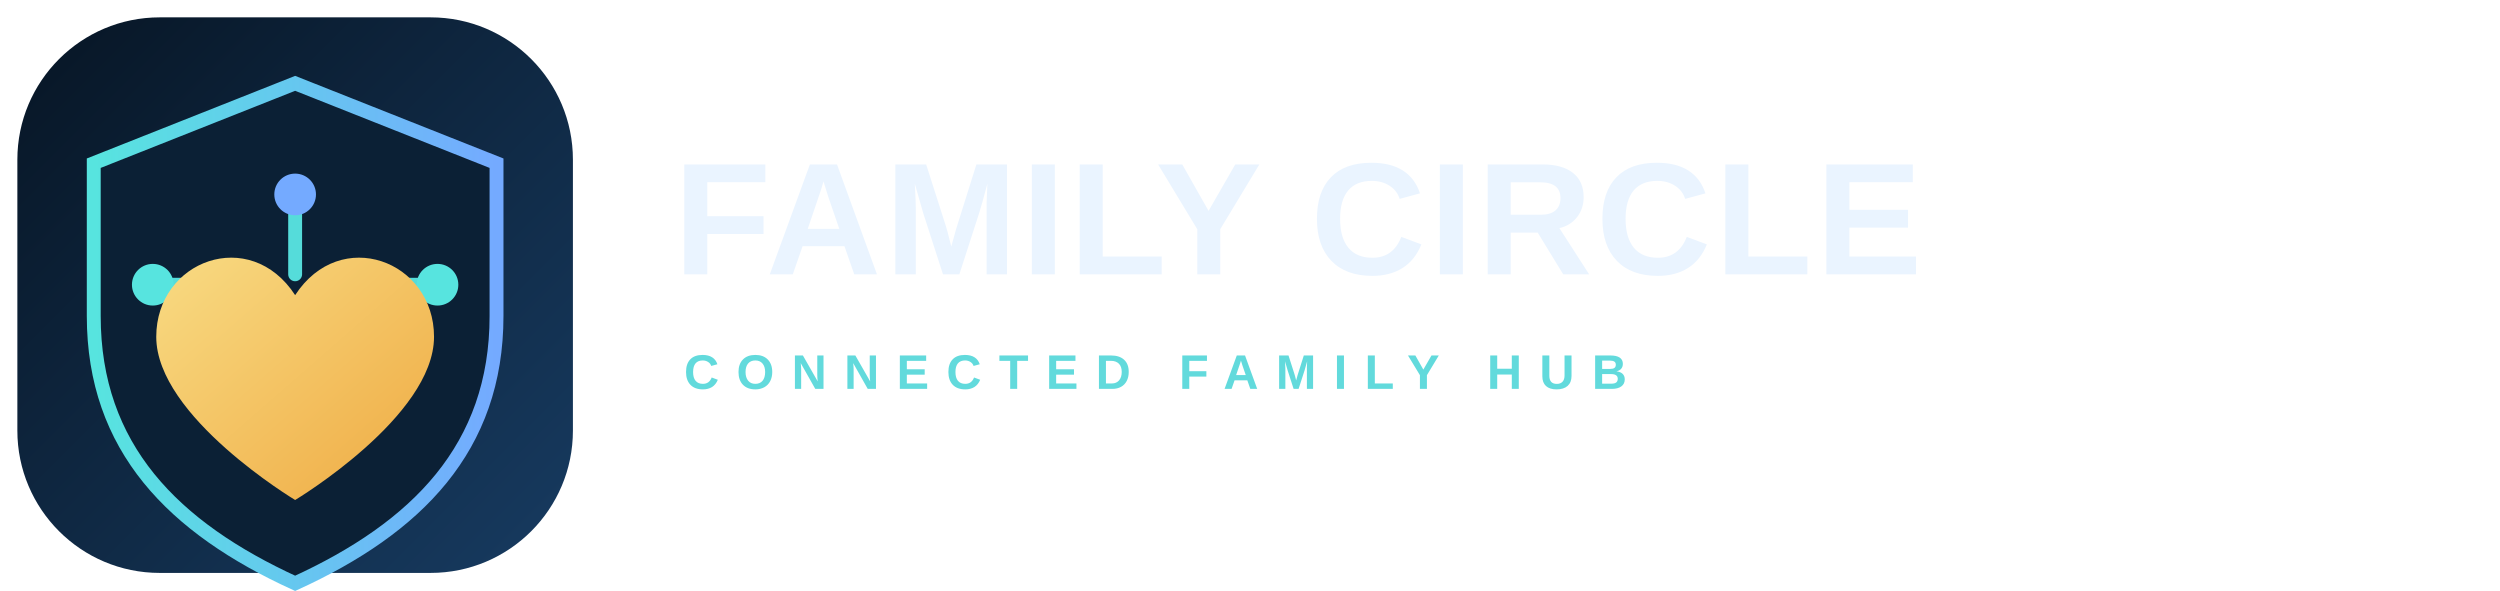
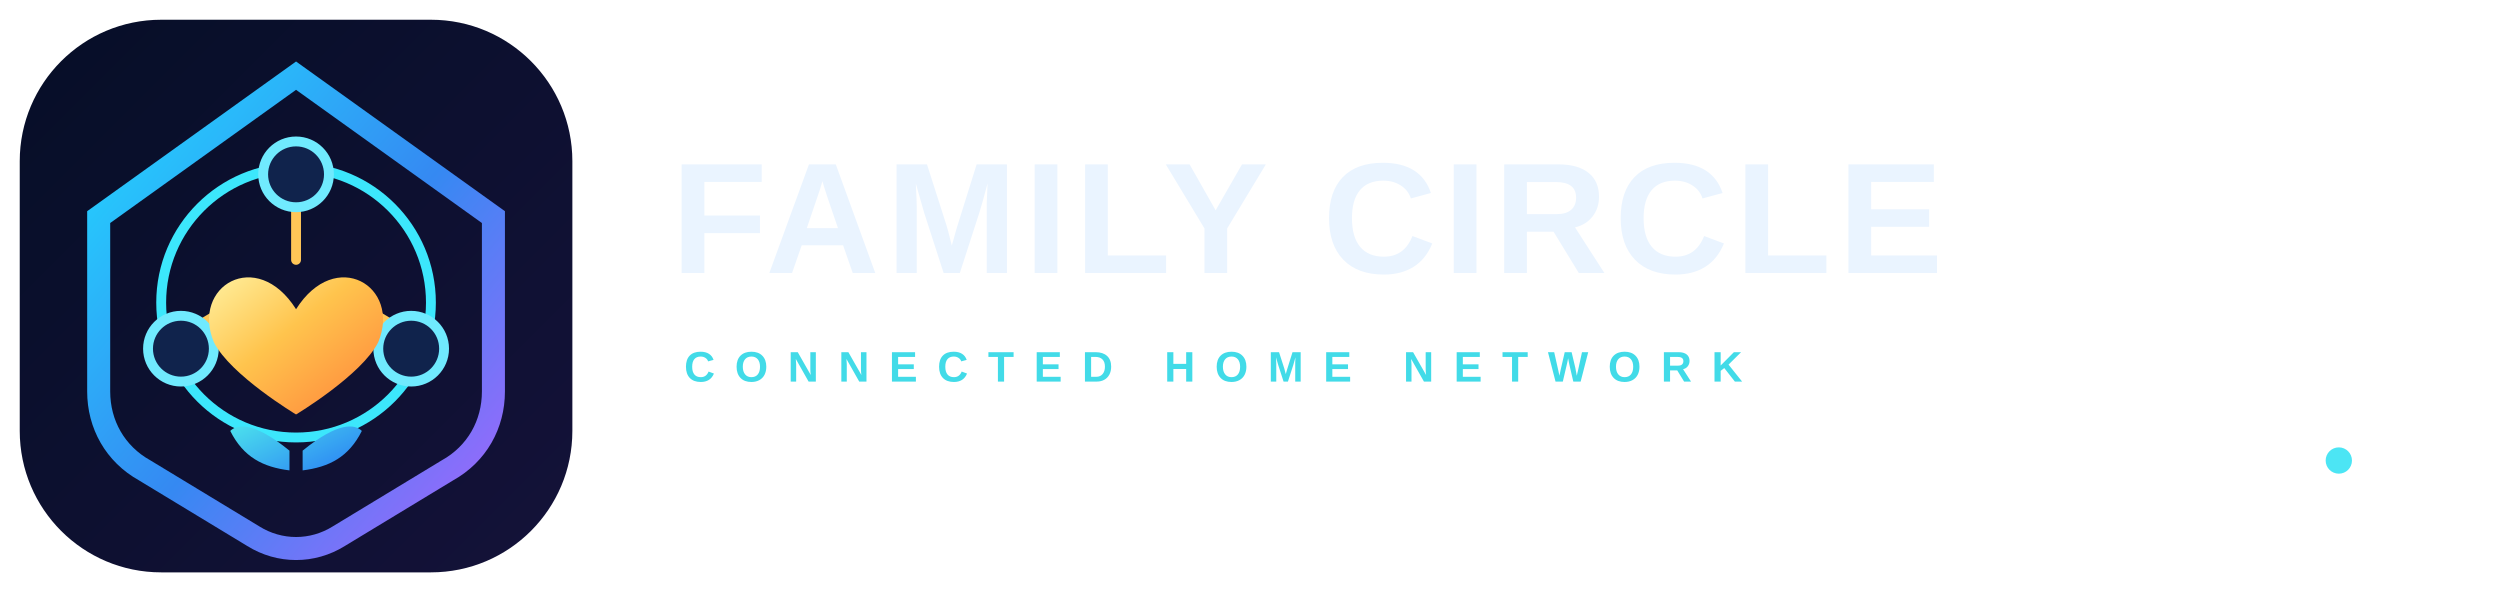
- <svg xmlns="http://www.w3.org/2000/svg" viewBox="0 0 720 170">
+ <svg xmlns="http://www.w3.org/2000/svg" viewBox="0 0 760 180">
  <defs>
-     <linearGradient id="brandBg" x2="1" y2="1">
-       <stop stop-color="#071524" />
-       <stop offset="1" stop-color="#173b61" />
+     <linearGradient id="bg" x2="1" y2="1">
+       <stop stop-color="#060e27" />
+       <stop offset="1" stop-color="#141239" />
    </linearGradient>
-     <linearGradient id="brandLine" x2="1">
-       <stop stop-color="#57e4df" />
-       <stop offset="1" stop-color="#74aaff" />
+     <linearGradient id="line" x2="1" y2="1">
+       <stop stop-color="#22d9ff" />
+       <stop offset=".53" stop-color="#3589f2" />
+       <stop offset="1" stop-color="#a764fd" />
    </linearGradient>
-     <linearGradient id="brandGold" y2="1">
-       <stop stop-color="#f8db83" />
-       <stop offset="1" stop-color="#efaa42" />
+     <linearGradient id="warm" y2="1">
+       <stop stop-color="#fff09e" />
+       <stop offset=".42" stop-color="#ffc44d" />
+       <stop offset="1" stop-color="#ff8139" />
+     </linearGradient>
+     <linearGradient id="leaf" y2="1">
+       <stop stop-color="#50efec" />
+       <stop offset="1" stop-color="#2777f5" />
    </linearGradient>
  </defs>
-   <rect x="5" y="5" width="160" height="160" rx="41" fill="url(#brandBg)" />
-   <path d="M85 24 143 47v44c0 38-23 61-58 77-35-16-58-39-58-77V47z" fill="#0b2035" stroke="url(#brandLine)" stroke-width="4" />
-   <path d="M45 82h20m40 0h20M85 57v22" stroke="#55dcda" stroke-width="4" stroke-linecap="round" />
-   <circle cx="44" cy="82" r="6" fill="#57e4df" />
-   <circle cx="126" cy="82" r="6" fill="#57e4df" />
-   <circle cx="85" cy="56" r="6" fill="#74aaff" />
-   <path d="M85 85c-13-20-40-10-40 12 0 23 40 47 40 47s40-24 40-47c0-22-27-32-40-12z" fill="url(#brandGold)" />
-   <text x="194" y="79" fill="#eaf4ff" font-family="Segoe UI, Arial, sans-serif" font-size="46" font-weight="700" letter-spacing="1">FAMILY CIRCLE</text>
-   <text x="197" y="112" fill="#62dadc" font-family="Segoe UI, Arial, sans-serif" font-size="14" font-weight="600" letter-spacing="5">CONNECTED FAMILY HUB</text>
-   <path d="M198 132h458" stroke="url(#brandLine)" stroke-width="2" opacity=".55" />
+   <rect x="6" y="6" width="168" height="168" rx="43" fill="url(#bg)" />
+   <path d="M90 23 150 66v53c0 10-5 19-14 24l-33 20c-8 5-18 5-26 0l-33-20c-9-5-14-14-14-24V66z" fill="none" stroke="url(#line)" stroke-width="7" />
+   <circle cx="90" cy="92" r="41" fill="none" stroke="#3ce7fc" stroke-width="3" />
+   <path d="M90 59v20M57 101l22-13m44 13-22-13" stroke="#ffc657" stroke-width="3" stroke-linecap="round" />
+   <circle cx="90" cy="53" r="10" fill="#10234c" stroke="#70eafe" stroke-width="3" />
+   <circle cx="55" cy="106" r="10" fill="#10234c" stroke="#70eafe" stroke-width="3" />
+   <circle cx="125" cy="106" r="10" fill="#10234c" stroke="#70eafe" stroke-width="3" />
+   <path d="M90 94c-12-19-32-7-25 10 5 10 25 22 25 22s20-12 25-22c7-17-13-29-25-10z" fill="url(#warm)" />
+   <path d="M90 125v20m-2-8c-11-9-16-8-18-6 4 8 10 11 18 12m4-6c11-9 16-8 18-6-4 8-10 11-18 12" fill="url(#leaf)" />
+   <text x="204" y="83" fill="#eaf4ff" font-family="Avenir Next, Segoe UI, Arial, sans-serif" font-size="48" font-weight="750" letter-spacing="2">FAMILY CIRCLE</text>
+   <text x="208" y="116" fill="#42dbe8" font-family="Avenir Next, Segoe UI, Arial, sans-serif" font-size="13" font-weight="650" letter-spacing="6">CONNECTED HOME NETWORK</text>
+   <path d="M208 140h492" stroke="url(#line)" stroke-width="2" opacity=".7" />
+   <circle cx="711" cy="140" r="4" fill="#4ce5f4" />
</svg>
